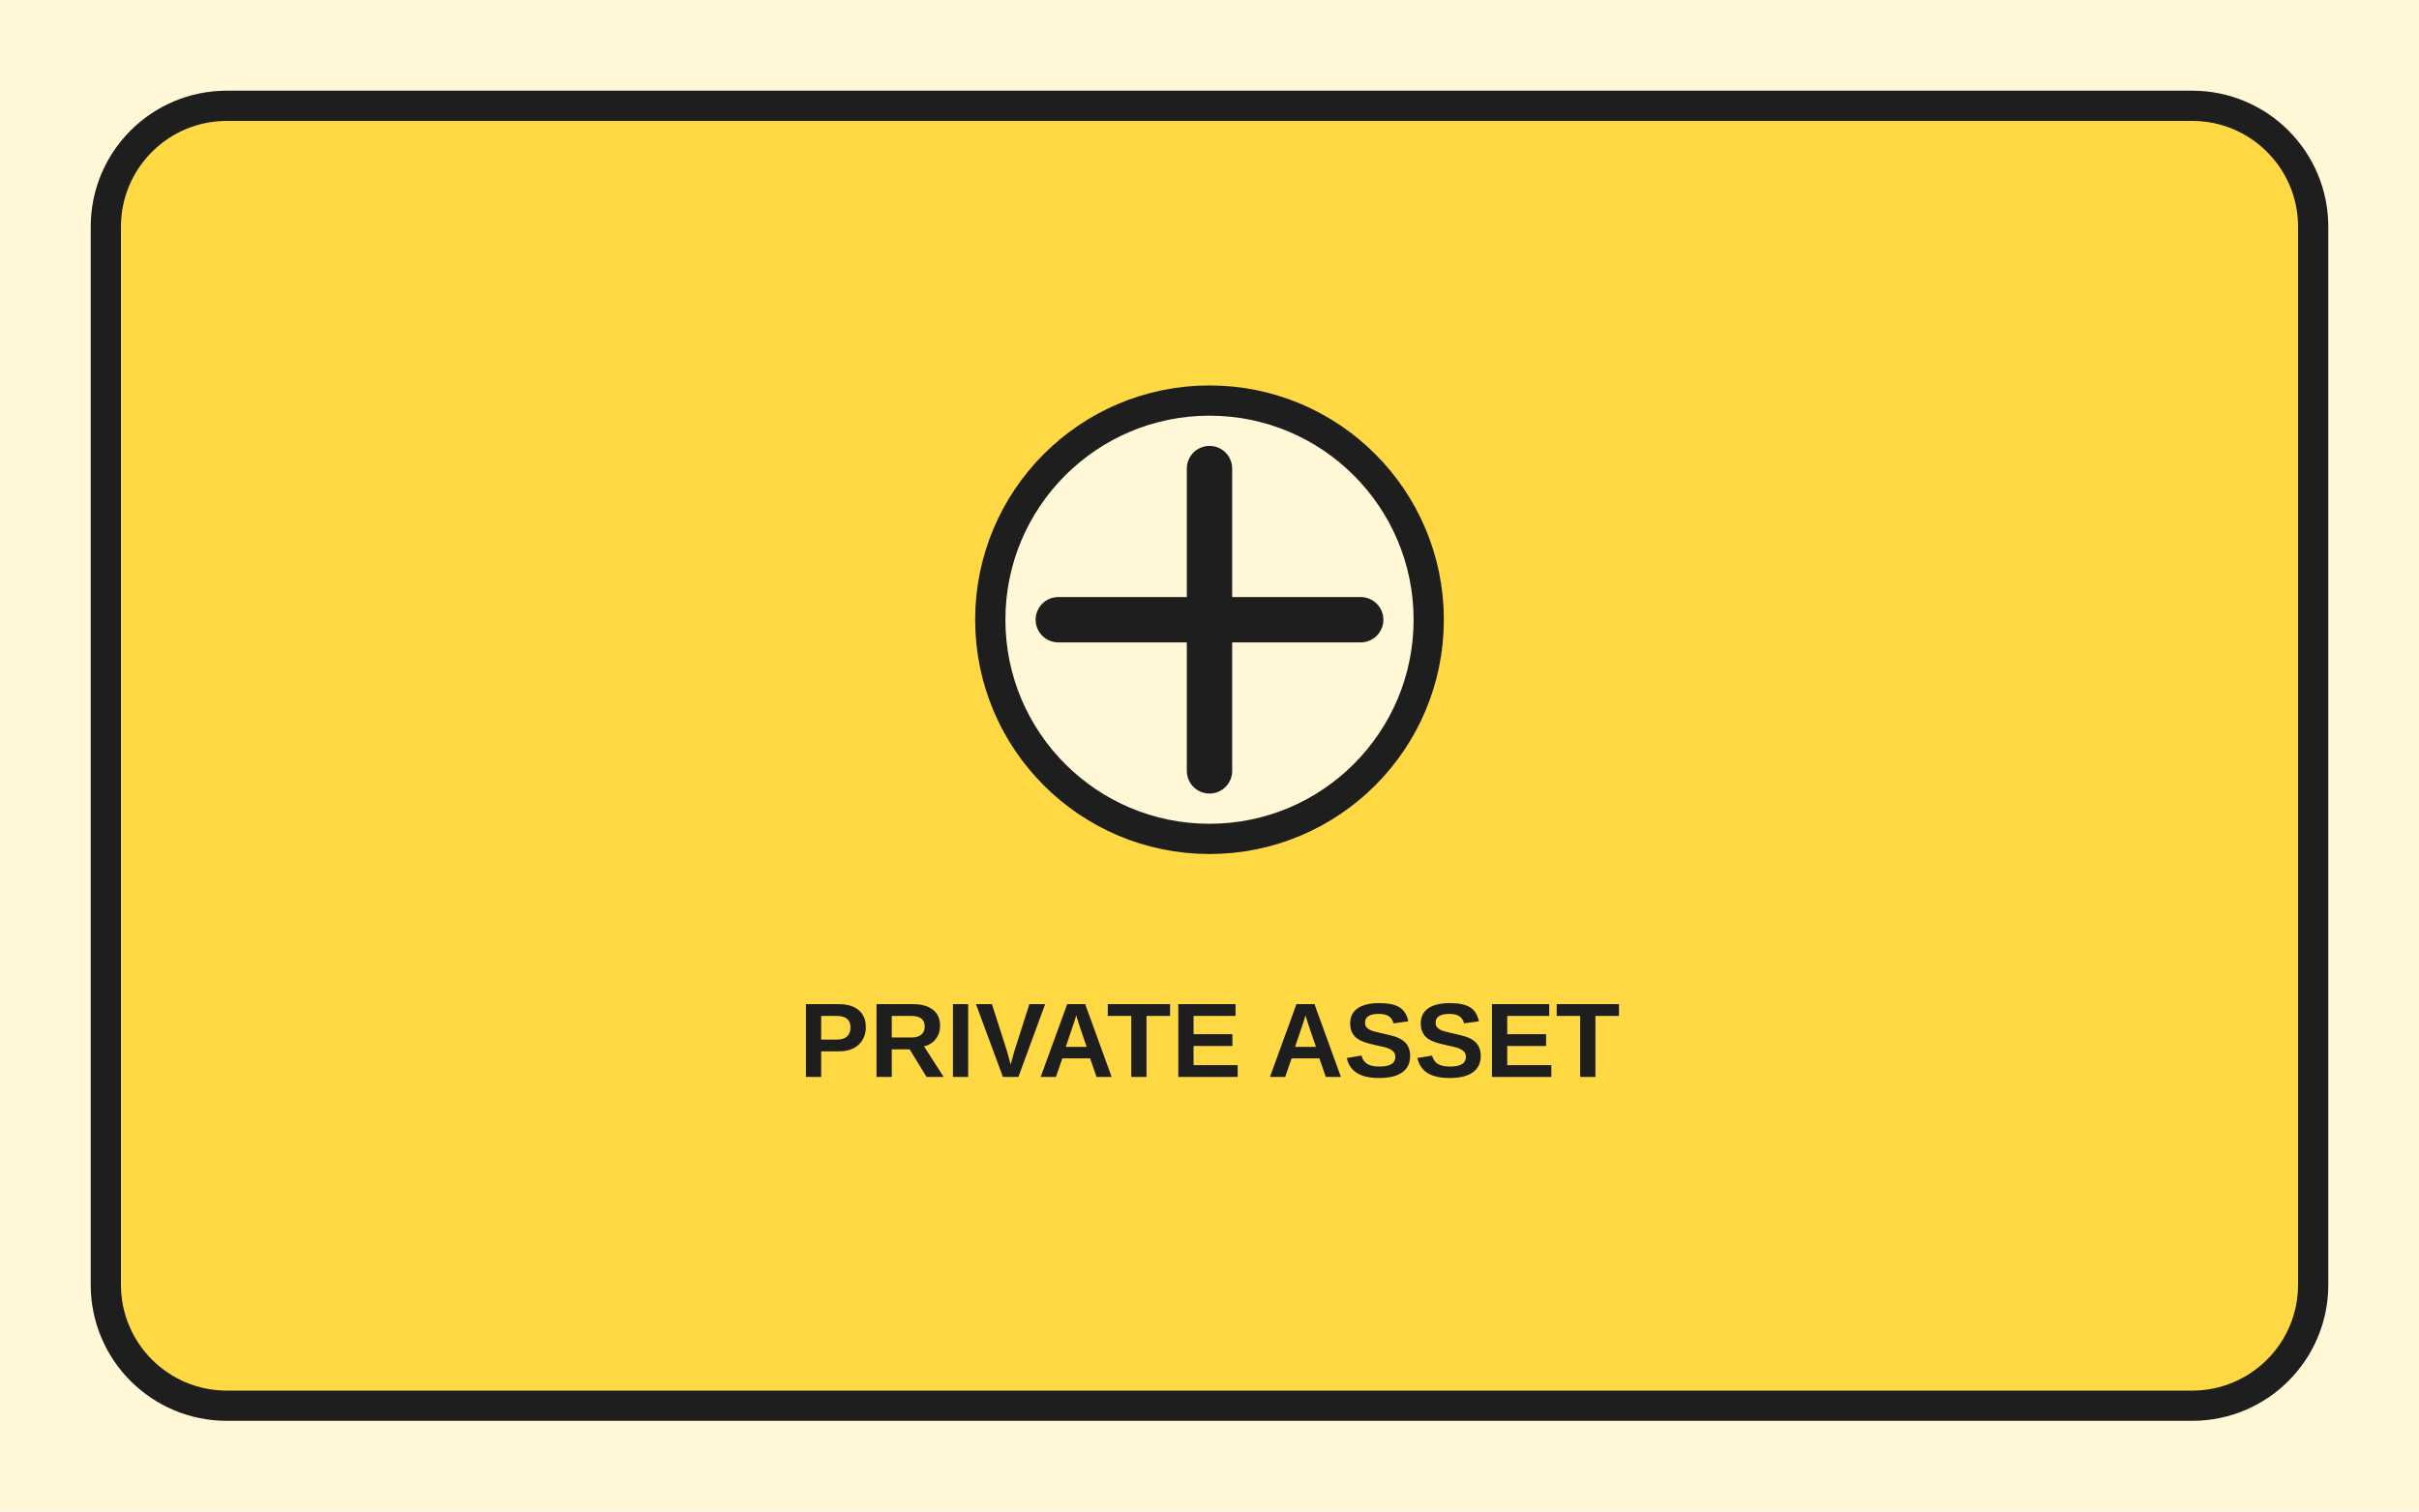
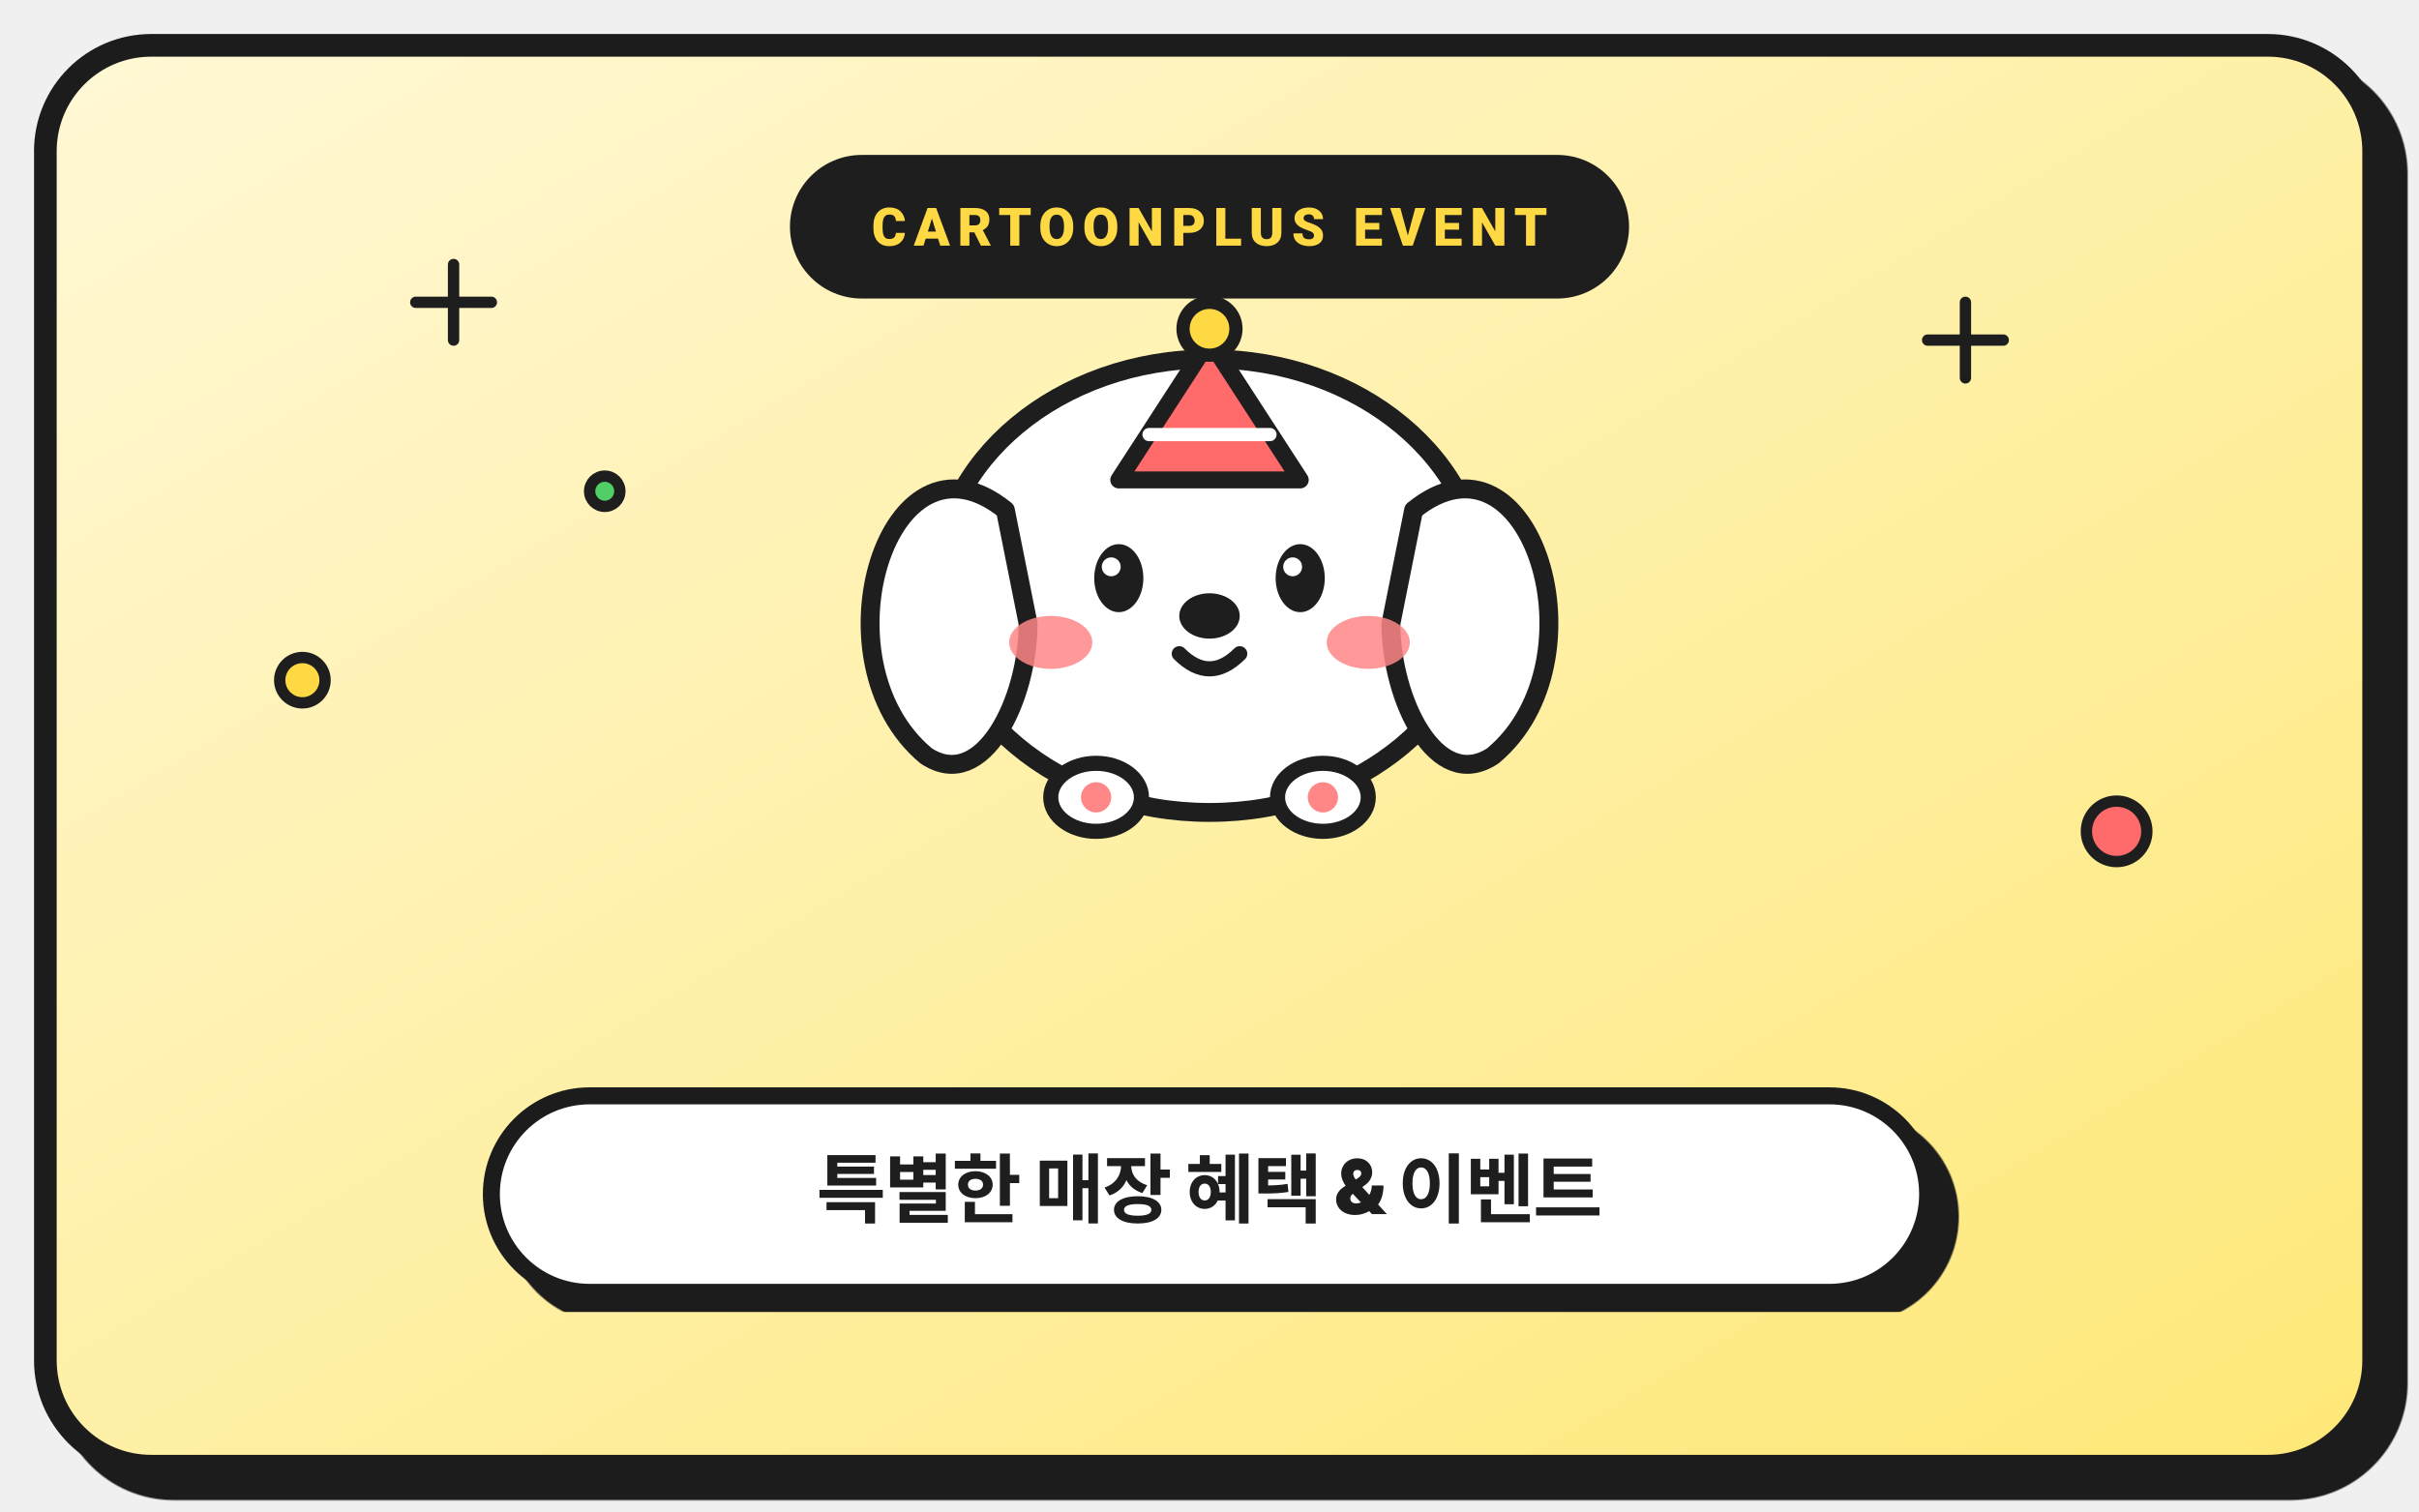
- <svg xmlns="http://www.w3.org/2000/svg" viewBox="0 0 640 400" role="img" aria-labelledby="title desc">
-   <rect width="640" height="400" fill="#fff7d6" />
-   <rect x="28" y="28" width="584" height="344" rx="32" fill="#fed943" stroke="#1e1e1e" stroke-width="8" />
-   <circle cx="320" cy="164" r="58" fill="#fff7d6" stroke="#1e1e1e" stroke-width="8" />
-   <path d="M280 164h80M320 124v80" stroke="#1e1e1e" stroke-width="12" stroke-linecap="round" />
-   <text x="320" y="285" text-anchor="middle" font-family="Arial, sans-serif" font-size="28" font-weight="700" fill="#1e1e1e">PRIVATE ASSET</text>
+ <svg xmlns="http://www.w3.org/2000/svg" viewBox="0 0 640 400" width="100%" height="100%">
+   <defs>
+     <linearGradient id="bgGrad" x1="0%" y1="0%" x2="100%" y2="100%">
+       <stop offset="0%" stop-color="#FFF8D6" />
+       <stop offset="100%" stop-color="#FEE877" />
+     </linearGradient>
+     <filter id="brutalShadow" x="-5%" y="-5%" width="115%" height="115%">
+       <feDropShadow dx="6" dy="6" stdDeviation="0" flood-color="#1E1E1E" />
+     </filter>
+   </defs>
+   <rect x="12" y="12" width="616" height="376" rx="28" fill="url(#bgGrad)" stroke="#1E1E1E" stroke-width="6" filter="url(#brutalShadow)" />
+   <g stroke="#1E1E1E" stroke-width="3" stroke-linecap="round">
+     <path d="M 120 70 L 120 90 M 110 80 L 130 80" />
+     <path d="M 520 80 L 520 100 M 510 90 L 530 90" />
+     <path d="M 140 310 L 140 326 M 132 318 L 148 318" />
+     <circle cx="80" cy="180" r="6" fill="#FED943" stroke="#1E1E1E" stroke-width="3" />
+     <circle cx="560" cy="220" r="8" fill="#FF6B6B" stroke="#1E1E1E" stroke-width="3" />
+     <circle cx="490" cy="300" r="5" fill="#4DABF7" stroke="#1E1E1E" stroke-width="3" />
+     <circle cx="160" cy="130" r="4" fill="#51CF66" stroke="#1E1E1E" stroke-width="3" />
+   </g>
+   <g transform="translate(320, 165)">
+     <ellipse cx="0" cy="-10" rx="72" ry="60" fill="#FFFFFF" stroke="#1E1E1E" stroke-width="5" />
+     <path d="M -54 -30 C -85 -55 -105 10 -75 35 C -60 45 -48 20 -48 0 Z" fill="#FFFFFF" stroke="#1E1E1E" stroke-width="5" stroke-linejoin="round" />
+     <path d="M 54 -30 C 85 -55 105 10 75 35 C 60 45 48 20 48 0 Z" fill="#FFFFFF" stroke="#1E1E1E" stroke-width="5" stroke-linejoin="round" />
+     <ellipse cx="-24" cy="-12" rx="6.5" ry="9" fill="#1E1E1E" />
+     <ellipse cx="24" cy="-12" rx="6.5" ry="9" fill="#1E1E1E" />
+     <circle cx="-26" cy="-15" r="2.5" fill="#FFFFFF" />
+     <circle cx="22" cy="-15" r="2.5" fill="#FFFFFF" />
+     <ellipse cx="-42" cy="5" rx="11" ry="7" fill="#FF8787" opacity="0.85" />
+     <ellipse cx="42" cy="5" rx="11" ry="7" fill="#FF8787" opacity="0.85" />
+     <ellipse cx="0" cy="-2" rx="8" ry="6" fill="#1E1E1E" />
+     <path d="M -8 8 Q 0 16 8 8" fill="none" stroke="#1E1E1E" stroke-width="4" stroke-linecap="round" />
+     <polygon points="0,-75 -24,-38 24,-38" fill="#FF6B6B" stroke="#1E1E1E" stroke-width="4.5" stroke-linejoin="round" />
+     <circle cx="0" cy="-78" r="7" fill="#FED943" stroke="#1E1E1E" stroke-width="3.5" />
+     <line x1="-16" y1="-50" x2="16" y2="-50" stroke="#FFFFFF" stroke-width="3.5" stroke-linecap="round" />
+     <ellipse cx="-30" cy="46" rx="12" ry="9" fill="#FFFFFF" stroke="#1E1E1E" stroke-width="4" />
+     <ellipse cx="30" cy="46" rx="12" ry="9" fill="#FFFFFF" stroke="#1E1E1E" stroke-width="4" />
+     <circle cx="-30" cy="46" r="4" fill="#FF8787" />
+     <circle cx="30" cy="46" r="4" fill="#FF8787" />
+   </g>
+   <g transform="translate(320, 60)">
+     <rect x="-110" y="-18" width="220" height="36" rx="18" fill="#1E1E1E" stroke="#1E1E1E" stroke-width="2" />
+     <text x="0" y="5" text-anchor="middle" font-family="-apple-system, BlinkMacSystemFont, 'Pretendard', 'Segoe UI', Roboto, sans-serif" font-size="14" font-weight="900" fill="#FED943" letter-spacing="2">
+       CARTOONPLUS EVENT
+     </text>
+   </g>
+   <g transform="translate(320, 312)">
+     <rect x="-190" y="-22" width="380" height="52" rx="26" fill="#FFFFFF" stroke="#1E1E1E" stroke-width="4.5" filter="url(#brutalShadow)" />
+     <text x="0" y="10" text-anchor="middle" font-family="-apple-system, BlinkMacSystemFont, 'Pretendard', 'Apple SD Gothic Neo', sans-serif" font-size="20" font-weight="900" fill="#1E1E1E" letter-spacing="-0.5">
+       특별한 매장 혜택 &amp; 이벤트
+     </text>
+   </g>
</svg>
